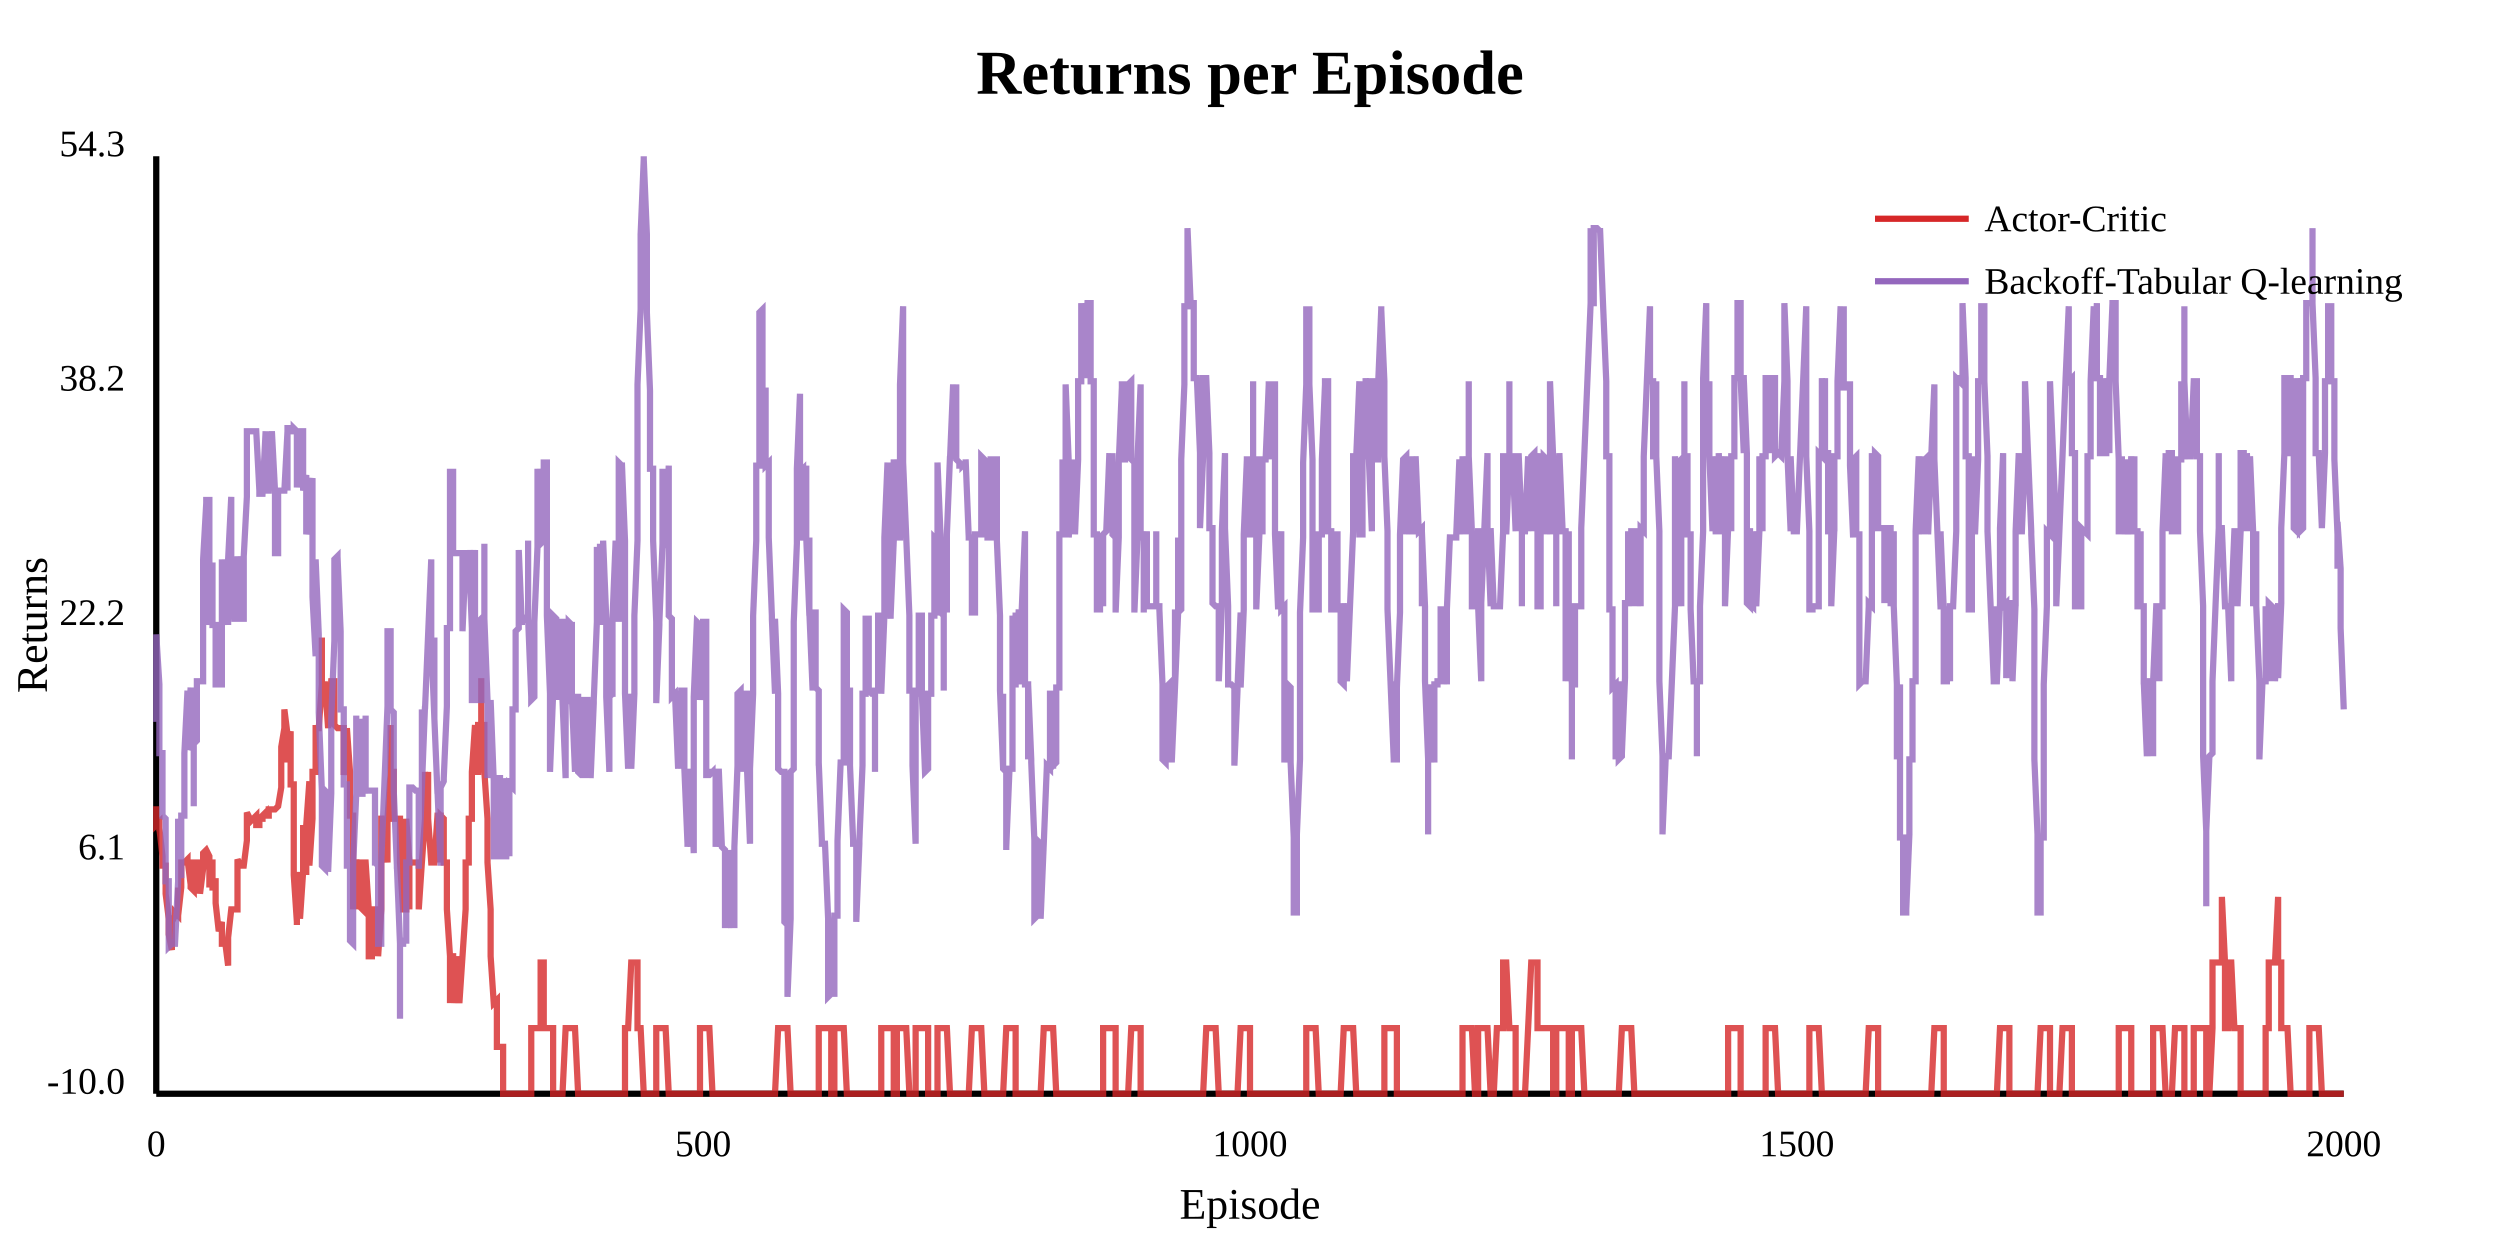
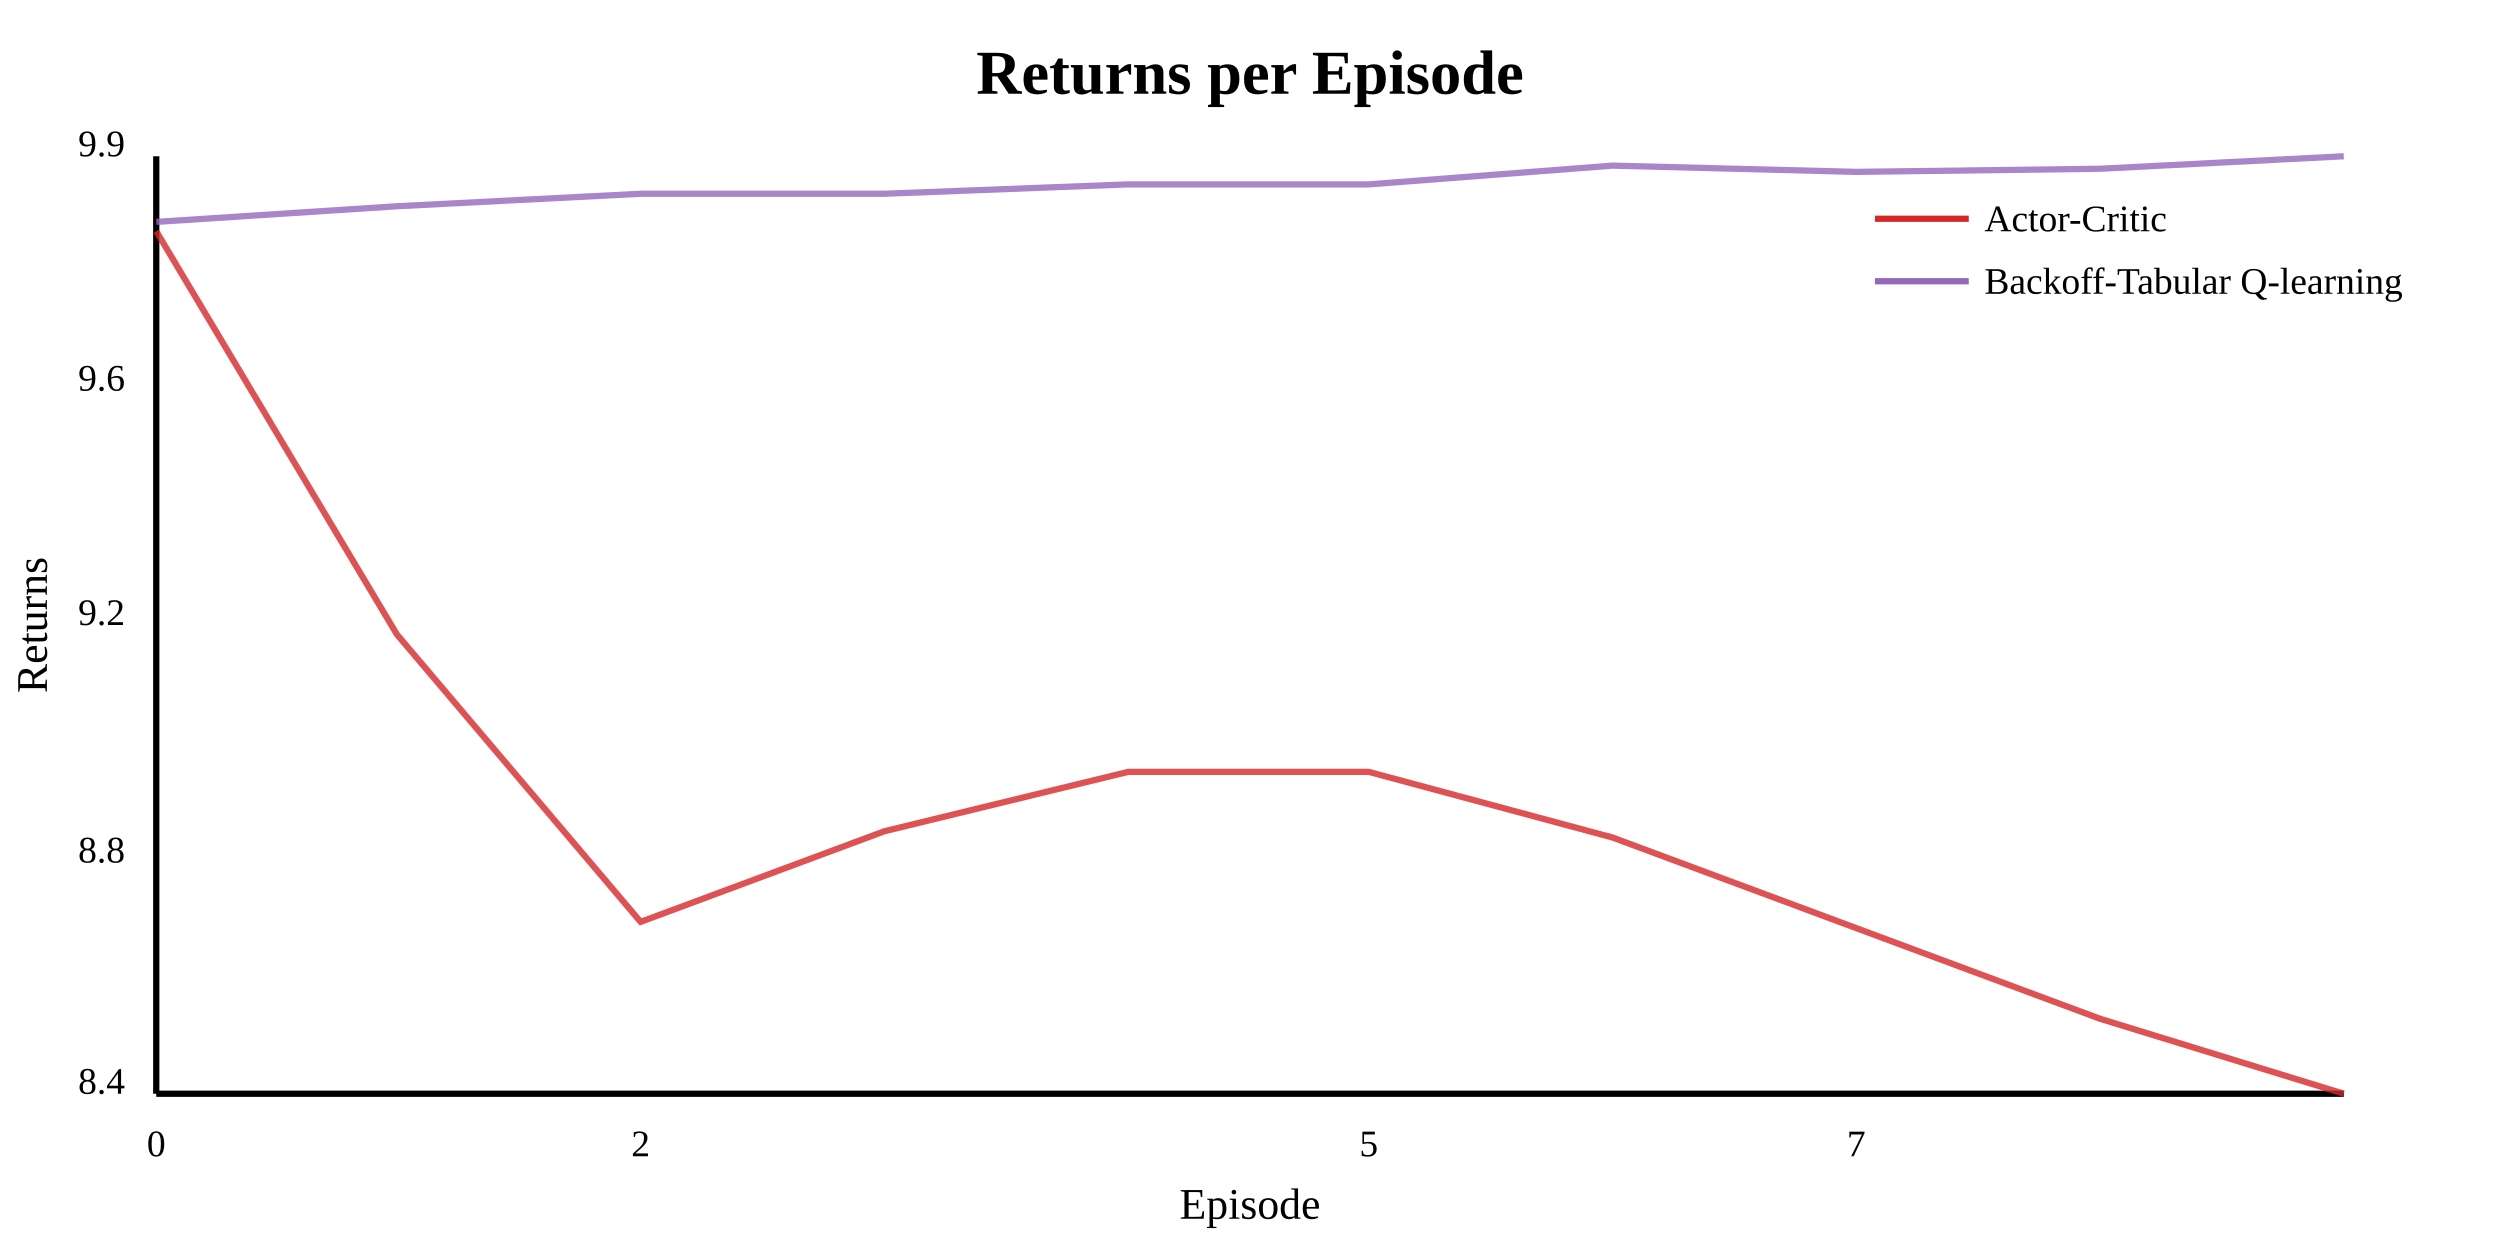
<svg xmlns="http://www.w3.org/2000/svg" width="800" height="400">
  <rect width="800" height="400" fill="white" />
  <line x1="50" y1="350" x2="750" y2="350" stroke="black" stroke-width="2" />
  <line x1="50" y1="50" x2="50" y2="350" stroke="black" stroke-width="2" />
  <text x="400" y="30" text-anchor="middle" font-size="20" font-weight="bold">Returns per Episode</text>
  <text x="400" y="390" text-anchor="middle" font-size="14">Episode</text>
  <text x="15" y="200" text-anchor="middle" font-size="14" transform="rotate(-90 15 200)">Returns</text>
  <text x="50" y="370" text-anchor="middle" font-size="12">0</text>
-   <text x="40" y="350" text-anchor="end" font-size="12">-10.0</text>
-   <text x="225" y="370" text-anchor="middle" font-size="12">500</text>
-   <text x="40" y="275" text-anchor="end" font-size="12">6.1</text>
-   <text x="400" y="370" text-anchor="middle" font-size="12">1000</text>
-   <text x="40" y="200" text-anchor="end" font-size="12">22.2</text>
-   <text x="575" y="370" text-anchor="middle" font-size="12">1500</text>
-   <text x="40" y="125" text-anchor="end" font-size="12">38.2</text>
-   <text x="750" y="370" text-anchor="middle" font-size="12">2000</text>
-   <text x="40" y="50" text-anchor="end" font-size="12">54.3</text>
-   <polyline points="50,259 50,258 50,264 51,263 51,266 51,265 52,274 52,277 52,277 53,277 53,286 53,286 54,294 54,299 54,299 55,304 55,304 55,295 56,293 56,292 57,293 57,284 57,293 58,284 58,276 58,276 59,276 59,276 59,276 60,275 60,276 60,275 61,283 61,275 61,284 62,285 62,285 62,276 63,276 63,277 64,278 64,278 64,286 65,278 65,278 65,273 66,272 66,272 66,272 67,274 67,276 67,283 68,283 68,275 68,284 69,284 69,281 69,289 70,298 70,298 71,295 71,302 71,302 72,302 72,301 72,301 73,309 73,308 73,300 74,291 74,291 74,291 75,291 75,291 75,291 76,291 76,284 76,275 77,277 77,277 78,277 78,277 78,277 79,269 79,260 79,260 80,262 80,261 80,262 81,262 81,261 81,262 82,261 82,261 82,264 83,264 83,263 83,262 84,262 84,261 85,260 85,261 85,261 86,261 86,261 86,259 87,259 87,259 87,259 88,259 88,259 88,259 89,258 89,258 89,258 90,252 90,246 90,239 91,233 91,227 92,235 92,244 92,241 93,234 93,243 93,251 94,251 94,265 94,280 95,295 95,296 95,282 96,282 96,279 96,294 97,279 97,264 97,279 98,279 98,264 99,250 99,263 99,277 100,262 100,262 100,247 101,247 101,247 101,233 102,233 102,233 102,233 103,219 103,204 103,219 104,219 104,219 104,219 105,233 105,233 106,218 106,218 106,218 107,218 107,232 107,232 108,233 108,233 108,233 109,233 109,233 109,233 110,233 110,234 110,248 111,234 111,234 111,233 112,247 112,261 113,261 113,275 113,290 114,290 114,290 114,275 115,290 115,275 115,290 116,291 116,276 116,276 117,276 117,276 117,276 118,291 118,306 118,306 119,306 119,291 120,291 120,291 120,291 121,291 121,291 121,306 122,291 122,276 122,261 123,276 123,276 123,262 124,276 124,276 124,262 125,247 125,232 125,247 126,247 126,262 127,262 127,262 127,262 128,262 128,262 128,276 129,291 129,291 129,291 130,291 130,276 130,262 131,276 131,291 131,276 132,276 132,276 132,276 133,276 133,276 134,276 134,276 134,291 135,276 135,276 135,276 136,262 136,262 136,247 137,262 137,247 137,262 138,276 138,276 138,276 139,276 139,276 139,276 140,261 140,261 141,261 141,276 141,261 142,262 142,262 142,276 143,276 143,276 143,291 144,306 144,321 144,306 145,306 145,321 145,321 146,306 146,306 146,306 147,321 147,321 148,306 148,306 148,306 149,291 149,276 149,276 150,276 150,276 150,262 151,262 151,247 151,247 152,232 152,247 152,247 153,247 153,232 154,232 154,217 154,232 155,232 155,247 155,247 156,262 156,262 156,276 157,291 157,291 157,306 158,321 158,321 158,321 159,320 159,335 159,335 160,335 160,335 161,335 161,350 161,350 162,350 162,350 162,350 163,350 163,350 163,350 164,350 164,350 164,350 165,350 165,350 165,350 166,350 166,350 166,350 167,350 167,350 168,350 168,350 168,350 169,350 169,350 169,350 170,350 170,350 170,329 171,329 171,329 171,329 172,329 172,329 172,329 173,329 173,329 173,308 174,308 174,329 175,329 175,329 175,329 176,329 176,329 176,329 177,329 177,329 177,350 178,350 178,350 178,350 179,350 179,350 179,350 180,350 180,350 180,350 181,329 181,329 182,329 182,329 182,329 183,329 183,329 183,329 184,329 184,329 184,329 185,350 185,350 185,350 186,350 186,350 186,350 187,350 187,350 187,350 188,350 188,350 189,350 189,350 189,350 190,350 190,350 190,350 191,350 191,350 191,350 192,350 192,350 192,350 193,350 193,350 193,350 194,350 194,350 194,350 195,350 195,350 196,350 196,350 196,350 197,350 197,350 197,350 198,350 198,350 198,350 199,350 199,350 199,350 200,350 200,350 200,329 201,329 201,329 201,329 202,308 202,308 203,308 203,308 203,308 204,308 204,308 204,329 205,329 205,329 205,329 206,350 206,350 206,350 207,350 207,350 207,350 208,350 208,350 208,350 209,350 209,350 210,350 210,329 210,329 211,329 211,329 211,329 212,329 212,329 212,329 213,329 213,329 213,329 214,350 214,350 214,350 215,350 215,350 215,350 216,350 216,350 217,350 217,350 217,350 218,350 218,350 218,350 219,350 219,350 219,350 220,350 220,350 220,350 221,350 221,350 221,350 222,350 222,350 222,350 223,350 223,350 224,350 224,329 224,329 225,329 225,329 225,329 226,329 226,329 226,329 227,329 227,329 227,329 228,350 228,350 228,350 229,350 229,350 229,350 230,350 230,350 231,350 231,350 231,350 232,350 232,350 232,350 233,350 233,350 233,350 234,350 234,350 234,350 235,350 235,350 235,350 236,350 236,350 236,350 237,350 237,350 238,350 238,350 238,350 239,350 239,350 239,350 240,350 240,350 240,350 241,350 241,350 241,350 242,350 242,350 242,350 243,350 243,350 243,350 244,350 244,350 245,350 245,350 245,350 246,350 246,350 246,350 247,350 247,350 247,350 248,350 248,350 248,350 249,329 249,329 249,329 250,329 250,329 251,329 251,329 251,329 252,329 252,329 252,329 253,350 253,350 253,350 254,350 254,350 254,350 255,350 255,350 255,350 256,350 256,350 256,350 257,350 257,350 258,350 258,350 258,350 259,350 259,350 259,350 260,350 260,350 260,350 261,350 261,350 261,350 262,350 262,329 262,329 263,329 263,329 263,329 264,329 264,329 265,329 265,329 265,329 266,329 266,350 266,350 267,350 267,329 267,329 268,329 268,329 268,329 269,329 269,329 269,329 270,329 270,329 270,329 271,350 271,350 272,350 272,350 272,350 273,350 273,350 273,350 274,350 274,350 274,350 275,350 275,350 275,350 276,350 276,350 276,350 277,350 277,350 277,350 278,350 278,350 279,350 279,350 279,350 280,350 280,350 280,350 281,350 281,350 281,350 282,350 282,350 282,329 283,329 283,329 283,329 284,329 284,329 284,329 285,329 285,329 286,329 286,329 286,350 287,350 287,329 287,329 288,329 288,329 288,329 289,329 289,329 289,329 290,329 290,329 290,329 291,350 291,350 291,350 292,350 292,350 293,350 293,350 293,329 294,329 294,329 294,329 295,329 295,329 295,329 296,329 296,329 296,329 297,329 297,350 297,350 298,350 298,350 298,350 299,350 299,350 300,350 300,329 300,329 301,329 301,329 301,329 302,329 302,329 302,329 303,329 303,329 303,329 304,350 304,350 304,350 305,350 305,350 305,350 306,350 306,350 307,350 307,350 307,350 308,350 308,350 308,350 309,350 309,350 309,350 310,350 310,350 310,350 311,329 311,329 311,329 312,329 312,329 312,329 313,329 313,329 314,329 314,329 314,329 315,350 315,350 315,350 316,350 316,350 316,350 317,350 317,350 317,350 318,350 318,350 318,350 319,350 319,350 319,350 320,350 320,350 321,350 321,350 321,350 322,329 322,329 322,329 323,329 323,329 323,329 324,329 324,329 324,329 325,329 325,329 325,350 326,350 326,350 326,350 327,350 327,350 328,350 328,350 328,350 329,350 329,350 329,350 330,350 330,350 330,350 331,350 331,350 331,350 332,350 332,350 332,350 333,350 333,350 333,350 334,329 334,329 335,329 335,329 335,329 336,329 336,329 336,329 337,329 337,329 337,329 338,350 338,350 338,350 339,350 339,350 339,350 340,350 340,350 340,350 341,350 341,350 342,350 342,350 342,350 343,350 343,350 343,350 344,350 344,350 344,350 345,350 345,350 345,350 346,350 346,350 346,350 347,350 347,350 347,350 348,350 348,350 349,350 349,350 349,350 350,350 350,350 350,350 351,350 351,350 351,350 352,350 352,350 352,350 353,350 353,350 353,329 354,329 354,329 355,329 355,329 355,329 356,329 356,329 356,329 357,329 357,329 357,350 358,350 358,350 358,350 359,350 359,350 359,350 360,350 360,350 360,350 361,350 361,350 362,329 362,329 362,329 363,329 363,329 363,329 364,329 364,329 364,329 365,329 365,329 365,350 366,350 366,350 366,350 367,350 367,350 367,350 368,350 368,350 369,350 369,350 369,350 370,350 370,350 370,350 371,350 371,350 371,350 372,350 372,350 372,350 373,350 373,350 373,350 374,350 374,350 374,350 375,350 375,350 376,350 376,350 376,350 377,350 377,350 377,350 378,350 378,350 378,350 379,350 379,350 379,350 380,350 380,350 380,350 381,350 381,350 381,350 382,350 382,350 383,350 383,350 383,350 384,350 384,350 384,350 385,350 385,350 385,350 386,329 386,329 386,329 387,329 387,329 387,329 388,329 388,329 388,329 389,329 389,329 390,350 390,350 390,350 391,350 391,350 391,350 392,350 392,350 392,350 393,350 393,350 393,350 394,350 394,350 394,350 395,350 395,350 395,350 396,350 396,350 397,329 397,329 397,329 398,329 398,329 398,329 399,329 399,329 399,329 400,329 400,329 400,350 401,350 401,350 401,350 402,350 402,350 402,350 403,350 403,350 404,350 404,350 404,350 405,350 405,350 405,350 406,350 406,350 406,350 407,350 407,350 407,350 408,350 408,350 408,350 409,350 409,350 409,350 410,350 410,350 411,350 411,350 411,350 412,350 412,350 412,350 413,350 413,350 413,350 414,350 414,350 414,350 415,350 415,350 415,350 416,350 416,350 416,350 417,350 417,350 418,350 418,329 418,329 419,329 419,329 419,329 420,329 420,329 420,329 421,329 421,329 421,329 422,350 422,350 422,350 423,350 423,350 423,350 424,350 424,350 425,350 425,350 425,350 426,350 426,350 426,350 427,350 427,350 427,350 428,350 428,350 428,350 429,350 429,350 429,350 430,329 430,329 430,329 431,329 431,329 432,329 432,329 432,329 433,329 433,329 433,329 434,350 434,350 434,350 435,350 435,350 435,350 436,350 436,350 436,350 437,350 437,350 437,350 438,350 438,350 439,350 439,350 439,350 440,350 440,350 440,350 441,350 441,350 441,350 442,350 442,350 442,350 443,350 443,329 443,329 444,329 444,329 444,329 445,329 445,329 446,329 446,329 446,329 447,329 447,350 447,350 448,350 448,350 448,350 449,350 449,350 449,350 450,350 450,350 450,350 451,350 451,350 452,350 452,350 452,350 453,350 453,350 453,350 454,350 454,350 454,350 455,350 455,350 455,350 456,350 456,350 456,350 457,350 457,350 457,350 458,350 458,350 459,350 459,350 459,350 460,350 460,350 460,350 461,350 461,350 461,350 462,350 462,350 462,350 463,350 463,350 463,350 464,350 464,350 464,350 465,350 465,350 466,350 466,350 466,350 467,350 467,350 467,350 468,350 468,329 468,329 469,329 469,329 469,329 470,329 470,329 470,329 471,329 471,329 471,329 472,350 472,350 473,350 473,329 473,329 474,329 474,329 474,329 475,329 475,329 475,329 476,329 476,329 476,329 477,350 477,350 477,350 478,350 478,350 478,350 479,329 479,329 480,329 480,329 480,329 481,329 481,329 481,308 482,308 482,308 482,308 483,329 483,329 483,329 484,329 484,329 484,329 485,329 485,350 485,350 486,350 486,350 487,350 487,350 487,350 488,350 488,350 488,350 489,329 489,329 489,329 490,308 490,308 490,308 491,308 491,308 491,308 492,308 492,308 492,329 493,329 493,329 494,329 494,329 494,329 495,329 495,329 495,329 496,329 496,329 496,329 497,329 497,329 497,350 498,350 498,329 498,329 499,329 499,329 499,329 500,329 500,329 501,329 501,329 501,329 502,329 502,350 502,350 503,350 503,329 503,329 504,329 504,329 504,329 505,329 505,329 505,329 506,329 506,329 506,329 507,350 507,350 508,350 508,350 508,350 509,350 509,350 509,350 510,350 510,350 510,350 511,350 511,350 511,350 512,350 512,350 512,350 513,350 513,350 513,350 514,350 514,350 515,350 515,350 515,350 516,350 516,350 516,350 517,350 517,350 517,350 518,350 518,350 518,350 519,329 519,329 519,329 520,329 520,329 520,329 521,329 521,329 522,329 522,329 522,329 523,350 523,350 523,350 524,350 524,350 524,350 525,350 525,350 525,350 526,350 526,350 526,350 527,350 527,350 527,350 528,350 528,350 529,350 529,350 529,350 530,350 530,350 530,350 531,350 531,350 531,350 532,350 532,350 532,350 533,350 533,350 533,350 534,350 534,350 534,350 535,350 535,350 536,350 536,350 536,350 537,350 537,350 537,350 538,350 538,350 538,350 539,350 539,350 539,350 540,350 540,350 540,350 541,350 541,350 541,350 542,350 542,350 543,350 543,350 543,350 544,350 544,350 544,350 545,350 545,350 545,350 546,350 546,350 546,350 547,350 547,350 547,350 548,350 548,350 548,350 549,350 549,350 550,350 550,350 550,350 551,350 551,350 551,350 552,350 552,350 552,350 553,350 553,329 553,329 554,329 554,329 554,329 555,329 555,329 556,329 556,329 556,329 557,329 557,350 557,350 558,350 558,350 558,350 559,350 559,350 559,350 560,350 560,350 560,350 561,350 561,350 561,350 562,350 562,350 563,350 563,350 563,350 564,350 564,350 564,350 565,350 565,329 565,329 566,329 566,329 566,329 567,329 567,329 567,329 568,329 568,329 568,329 569,350 569,350 570,350 570,350 570,350 571,350 571,350 571,350 572,350 572,350 572,350 573,350 573,350 573,350 574,350 574,350 574,350 575,350 575,350 575,350 576,350 576,350 577,350 577,350 577,350 578,350 578,350 578,350 579,350 579,329 579,329 580,329 580,329 580,329 581,329 581,329 581,329 582,329 582,329 582,329 583,350 583,350 584,350 584,350 584,350 585,350 585,350 585,350 586,350 586,350 586,350 587,350 587,350 587,350 588,350 588,350 588,350 589,350 589,350 589,350 590,350 590,350 591,350 591,350 591,350 592,350 592,350 592,350 593,350 593,350 593,350 594,350 594,350 594,350 595,350 595,350 595,350 596,350 596,350 596,350 597,350 597,350 598,329 598,329 598,329 599,329 599,329 599,329 600,329 600,329 600,329 601,329 601,329 601,350 602,350 602,350 602,350 603,350 603,350 603,350 604,350 604,350 605,350 605,350 605,350 606,350 606,350 606,350 607,350 607,350 607,350 608,350 608,350 608,350 609,350 609,350 609,350 610,350 610,350 610,350 611,350 611,350 612,350 612,350 612,350 613,350 613,350 613,350 614,350 614,350 614,350 615,350 615,350 615,350 616,350 616,350 616,350 617,350 617,350 617,350 618,350 618,350 619,329 619,329 619,329 620,329 620,329 620,329 621,329 621,329 621,329 622,329 622,329 622,350 623,350 623,350 623,350 624,350 624,350 624,350 625,350 625,350 626,350 626,350 626,350 627,350 627,350 627,350 628,350 628,350 628,350 629,350 629,350 629,350 630,350 630,350 630,350 631,350 631,350 631,350 632,350 632,350 633,350 633,350 633,350 634,350 634,350 634,350 635,350 635,350 635,350 636,350 636,350 636,350 637,350 637,350 637,350 638,350 638,350 638,350 639,350 639,350 640,329 640,329 640,329 641,329 641,329 641,329 642,329 642,329 642,329 643,329 643,329 643,350 644,350 644,350 644,350 645,350 645,350 645,350 646,350 646,350 647,350 647,350 647,350 648,350 648,350 648,350 649,350 649,350 649,350 650,350 650,350 650,350 651,350 651,350 651,350 652,350 652,350 653,329 653,329 653,329 654,329 654,329 654,329 655,329 655,329 655,329 656,329 656,329 656,350 657,350 657,350 657,350 658,350 658,350 658,350 659,350 659,350 660,329 660,329 660,329 661,329 661,329 661,329 662,329 662,329 662,329 663,329 663,329 663,350 664,350 664,350 664,350 665,350 665,350 665,350 666,350 666,350 667,350 667,350 667,350 668,350 668,350 668,350 669,350 669,350 669,350 670,350 670,350 670,350 671,350 671,350 671,350 672,350 672,350 672,350 673,350 673,350 674,350 674,350 674,350 675,350 675,350 675,350 676,350 676,350 676,350 677,350 677,350 677,350 678,350 678,350 678,329 679,329 679,329 679,329 680,329 680,329 681,329 681,329 681,329 682,329 682,329 682,350 683,350 683,350 683,350 684,350 684,350 684,350 685,350 685,350 685,350 686,350 686,350 686,350 687,350 687,350 688,350 688,350 688,350 689,350 689,329 689,329 690,329 690,329 690,329 691,329 691,329 691,329 692,329 692,329 692,329 693,350 693,350 693,350 694,350 694,350 695,350 695,350 695,350 696,329 696,329 696,329 697,329 697,329 697,329 698,329 698,329 698,329 699,329 699,329 699,350 700,350 700,350 700,350 701,350 701,350 702,350 702,350 702,329 703,329 703,329 703,329 704,329 704,329 704,329 705,329 705,329 705,329 706,329 706,350 706,350 707,350 707,350 707,350 708,329 708,308 709,308 709,308 709,308 710,308 710,308 710,308 711,308 711,287 711,287 712,308 712,329 712,329 713,329 713,308 713,308 714,308 714,308 714,308 715,329 715,329 716,329 716,329 716,329 717,329 717,350 717,350 718,350 718,350 718,350 719,350 719,350 719,350 720,350 720,350 720,350 721,350 721,350 721,350 722,350 722,350 723,350 723,350 723,350 724,350 724,350 724,350 725,350 725,350 725,329 726,329 726,329 726,308 727,308 727,308 727,308 728,308 728,308 728,308 729,287 729,308 730,308 730,308 730,329 731,329 731,329 731,329 732,329 732,329 732,329 733,350 733,350 733,350 734,350 734,350 734,350 735,350 735,350 735,350 736,350 736,350 737,350 737,350 737,350 738,350 738,350 738,350 739,350 739,329 739,329 740,329 740,329 740,329 741,329 741,329 741,329 742,329 742,329 742,329 743,350 743,350 744,350 744,350 744,350 745,350 745,350 745,350 746,350 746,350 746,350 747,350 747,350 747,350 748,350 748,350 748,350 749,350 749,350 750,350" fill="none" stroke="#d62728" stroke-width="2" opacity="0.8" />
-   <polyline points="50,231 50,214 50,203 51,219 51,231 51,241 52,241 52,262 52,261 53,262 53,283 53,282 54,282 54,303 54,303 55,302 55,303 55,302 56,302 56,302 57,282 57,281 57,262 58,281 58,281 58,261 59,261 59,241 59,241 60,221 60,240 60,240 61,220 61,239 61,240 62,238 62,258 62,238 63,237 63,218 64,218 64,218 64,218 65,218 65,199 65,179 66,161 66,161 66,160 67,160 67,180 67,200 68,180 68,180 68,200 69,200 69,219 69,219 70,219 70,219 71,219 71,199 71,179 72,200 72,199 72,199 73,199 73,179 73,179 74,159 74,159 74,178 75,198 75,198 75,198 76,198 76,178 76,178 77,198 77,198 78,198 78,198 78,178 79,159 79,158 79,138 80,138 80,138 80,138 81,138 81,138 81,138 82,138 82,138 82,138 83,157 83,158 83,158 84,158 84,158 85,138 85,138 85,157 86,157 86,157 86,157 87,138 87,138 87,138 88,157 88,158 88,177 89,177 89,157 89,157 90,157 90,157 90,157 91,157 91,157 92,138 92,157 92,137 93,137 93,138 93,138 94,138 94,138 94,137 95,138 95,137 95,156 96,138 96,138 96,138 97,138 97,138 97,157 98,152 98,171 99,164 99,159 99,159 100,153 100,172 100,191 101,210 101,204 101,179 102,203 102,203 102,228 103,253 103,253 103,277 104,278 104,253 104,253 105,254 105,279 106,254 106,254 106,230 107,205 107,205 107,179 108,178 108,203 108,178 109,202 109,202 109,227 110,227 110,251 110,251 111,251 111,277 111,277 112,277 112,301 113,302 113,277 113,277 114,254 114,229 114,254 115,254 115,254 115,254 116,254 116,230 116,230 117,254 117,229 117,253 118,253 118,253 118,253 119,253 119,253 120,253 120,277 120,276 121,277 121,302 121,302 122,302 122,301 122,276 123,251 123,251 123,251 124,226 124,203 124,202 125,202 125,202 125,227 126,228 126,253 127,277 127,278 127,277 128,302 128,326 128,302 129,302 129,301 129,301 130,301 130,276 130,276 131,276 131,277 131,252 132,252 132,252 132,252 133,253 133,253 134,253 134,278 134,278 135,252 135,227 135,252 136,226 136,227 136,227 137,203 137,203 137,203 138,179 138,180 138,205 139,230 139,204 139,230 140,254 140,253 141,277 141,276 141,252 142,250 142,250 142,249 143,226 143,226 143,201 144,201 144,176 144,151 145,151 145,175 145,177 146,177 146,177 146,177 147,177 147,177 148,177 148,202 148,202 149,179 149,179 149,177 150,177 150,177 150,176 151,201 151,225 151,201 152,176 152,201 152,200 153,199 153,224 154,224 154,199 154,224 155,199 155,174 155,198 156,224 156,224 156,248 157,248 157,249 157,224 158,250 158,249 158,274 159,274 159,274 159,249 160,249 160,250 161,250 161,250 161,274 162,274 162,250 162,249 163,274 163,251 163,251 164,252 164,251 164,227 165,227 165,227 165,202 166,201 166,176 166,176 167,200 167,199 168,198 168,199 168,198 169,198 169,173 169,198 170,223 170,224 170,224 171,223 171,223 171,199 172,175 172,174 172,150 173,174 173,174 173,174 174,173 174,148 175,148 175,173 175,197 176,222 176,222 176,247 177,222 177,197 177,197 178,198 178,223 178,223 179,223 179,223 179,199 180,199 180,200 180,224 181,249 181,225 182,224 182,224 182,199 183,200 183,199 183,223 184,247 184,247 184,223 185,223 185,247 185,247 186,248 186,248 186,248 187,248 187,249 187,224 188,224 188,248 189,225 189,225 189,249 190,225 190,225 190,224 191,199 191,175 191,199 192,199 192,174 192,198 193,198 193,173 193,173 194,198 194,198 194,223 195,247 195,223 196,222 196,223 196,198 197,173 197,174 197,198 198,198 198,173 198,148 199,149 199,148 199,148 200,173 200,197 200,222 201,246 201,222 201,222 202,246 202,246 203,222 203,222 203,197 204,173 204,148 204,123 205,99 205,99 205,75 206,51 206,50 206,51 207,75 207,100 207,100 208,125 208,150 208,150 209,150 209,173 210,199 210,224 210,225 211,200 211,200 211,199 212,174 212,150 212,175 213,174 213,175 213,174 214,149 214,172 214,197 215,198 215,223 215,223 216,222 216,222 217,246 217,221 217,221 218,246 218,221 218,221 219,221 219,221 219,246 220,270 220,271 220,246 221,271 221,271 221,248 222,273 222,248 222,223 223,199 223,199 224,200 224,199 224,224 225,200 225,200 225,199 226,199 226,224 226,248 227,248 227,248 227,248 228,247 228,248 228,247 229,247 229,271 229,271 230,246 230,246 231,271 231,271 231,271 232,272 232,272 232,296 233,296 233,296 233,272 234,297 234,296 234,296 235,296 235,296 235,271 236,245 236,246 236,222 237,221 237,246 238,246 238,246 238,246 239,245 239,221 239,245 240,270 240,246 240,246 241,222 241,221 241,197 242,173 242,173 242,149 243,149 243,125 243,100 244,99 244,124 245,148 245,124 245,149 246,148 246,148 246,172 247,197 247,198 247,198 248,222 248,222 248,198 249,222 249,222 249,246 250,247 250,247 251,247 251,270 251,295 252,296 252,295 252,319 253,294 253,270 253,247 254,246 254,223 254,199 255,174 255,174 255,150 256,126 256,126 256,151 257,150 257,173 258,149 258,172 258,172 259,197 259,172 259,196 260,220 260,220 260,220 261,220 261,195 261,220 262,221 262,245 262,244 263,269 263,269 263,270 264,270 264,270 265,294 265,319 265,319 266,318 266,317 266,318 267,318 267,318 267,293 268,293 268,294 268,269 269,244 269,244 269,244 270,244 270,220 270,195 271,196 271,221 272,221 272,220 272,245 273,269 273,270 273,270 274,270 274,294 274,295 275,270 275,269 275,269 276,245 276,221 276,222 277,222 277,222 277,198 278,198 278,221 279,222 279,222 279,222 280,222 280,247 280,221 281,221 281,196 281,197 282,197 282,197 282,222 283,197 283,172 283,172 284,148 284,173 284,173 285,198 285,197 286,173 286,148 286,147 287,172 287,172 287,172 288,172 288,148 288,123 289,98 289,123 289,148 290,172 290,172 290,172 291,197 291,197 291,221 292,221 292,245 293,270 293,247 293,222 294,222 294,197 294,197 295,197 295,221 295,222 296,247 296,247 296,247 297,246 297,246 297,222 298,222 298,198 298,197 299,197 299,172 300,173 300,172 300,148 301,172 301,197 301,196 302,197 302,221 302,196 303,172 303,196 303,171 304,146 304,147 304,147 305,123 305,123 305,147 306,123 306,147 307,148 307,148 307,149 308,149 308,148 308,149 309,148 309,147 309,147 310,172 310,173 310,172 311,172 311,172 311,196 312,196 312,171 312,171 313,171 313,171 314,171 314,146 314,146 315,147 315,171 315,147 316,171 316,172 316,172 317,172 317,172 317,147 318,147 318,147 318,147 319,147 319,171 319,173 320,197 320,221 321,246 321,222 321,246 322,247 322,272 322,271 323,247 323,247 323,246 324,246 324,221 324,197 325,220 325,196 325,219 326,195 326,195 326,219 327,194 327,194 328,170 328,194 328,219 329,219 329,243 329,219 330,243 330,244 330,244 331,269 331,269 331,294 332,293 332,293 332,269 333,270 333,294 333,294 334,270 334,270 335,245 335,246 335,245 336,246 336,221 336,245 337,245 337,244 337,245 338,244 338,220 338,220 339,220 339,196 339,171 340,171 340,172 340,148 341,148 341,123 342,148 342,148 342,172 343,148 343,148 343,148 344,148 344,147 344,171 345,147 345,146 345,122 346,122 346,98 346,97 347,121 347,121 347,121 348,97 348,97 349,97 349,98 349,122 350,122 350,146 350,171 351,171 351,171 351,195 352,195 352,171 352,171 353,194 353,171 353,171 354,170 354,170 355,145 355,170 355,146 356,146 356,171 356,171 357,172 357,171 357,196 358,172 358,148 358,148 359,124 359,123 359,123 360,123 360,148 360,123 361,147 361,123 362,122 362,147 362,147 363,148 363,172 363,196 364,172 364,147 364,147 365,123 365,148 365,172 366,172 366,196 366,195 367,170 367,170 367,194 368,194 368,194 369,194 369,193 369,194 370,194 370,170 370,194 371,194 371,195 371,195 372,219 372,243 372,243 373,244 373,244 373,220 374,219 374,219 374,243 375,243 375,243 376,220 376,195 376,220 377,196 377,172 377,196 378,195 378,171 378,147 379,123 379,98 379,98 380,98 380,74 380,73 381,97 381,97 381,97 382,97 382,121 383,121 383,121 383,121 384,145 384,169 384,169 385,146 385,121 385,121 386,121 386,121 386,121 387,145 387,169 387,169 388,169 388,169 388,193 389,194 389,194 390,194 390,194 390,218 391,194 391,194 391,170 392,145 392,170 392,169 393,194 393,195 393,219 394,219 394,219 394,219 395,220 395,245 395,245 396,221 396,220 397,196 397,220 397,220 398,195 398,171 398,171 399,147 399,146 399,171 400,171 400,146 400,171 401,147 401,122 401,147 402,171 402,171 402,195 403,171 403,147 404,147 404,171 404,147 405,147 405,147 405,147 406,123 406,147 406,123 407,123 407,123 407,123 408,123 408,146 408,171 409,195 409,170 409,194 410,170 410,195 411,194 411,219 411,244 412,220 412,220 412,219 413,220 413,244 413,244 414,268 414,268 414,292 415,292 415,267 415,267 416,243 416,219 416,196 417,172 417,148 418,123 418,99 418,99 419,99 419,99 419,123 420,147 420,171 420,195 421,195 421,195 421,195 422,195 422,171 422,171 423,171 423,147 423,147 424,123 424,122 425,122 425,146 425,170 426,170 426,194 426,195 427,195 427,195 427,171 428,194 428,170 428,194 429,194 429,194 429,218 430,219 430,194 430,193 431,218 431,218 432,194 432,194 432,194 433,170 433,146 433,146 434,146 434,146 434,146 435,122 435,146 435,171 436,171 436,146 436,146 437,146 437,121 437,121 438,145 438,146 439,170 439,146 439,122 440,122 440,122 440,147 441,147 441,147 441,123 442,99 442,98 442,99 443,122 443,122 443,146 444,170 444,170 444,195 445,219 445,219 446,243 446,244 446,219 447,219 447,244 447,220 448,196 448,171 448,171 449,147 449,147 449,147 450,146 450,171 450,171 451,147 451,147 452,171 452,171 452,146 453,171 453,171 453,146 454,170 454,170 454,170 455,169 455,194 455,170 456,194 456,218 456,218 457,243 457,267 457,243 458,219 458,219 459,244 459,219 459,219 460,219 460,218 460,218 461,218 461,194 461,195 462,195 462,195 462,195 463,219 463,219 463,195 464,171 464,172 464,172 465,172 465,172 466,172 466,171 466,171 467,147 467,147 467,147 468,171 468,171 468,146 469,170 469,171 469,170 470,146 470,122 470,146 471,170 471,194 471,194 472,194 472,194 473,170 473,169 473,194 474,218 474,218 474,193 475,169 475,169 475,169 476,145 476,145 476,169 477,194 477,194 477,169 478,194 478,194 478,194 479,194 479,194 480,194 480,194 480,194 481,170 481,146 481,146 482,146 482,170 482,171 483,146 483,122 483,146 484,147 484,147 484,146 485,170 485,170 485,146 486,146 486,146 487,170 487,194 487,170 488,170 488,170 488,170 489,146 489,146 489,170 490,146 490,146 490,146 491,145 491,145 491,170 492,145 492,170 492,194 493,194 493,170 494,170 494,170 494,146 495,147 495,147 495,146 496,171 496,146 496,122 497,146 497,146 497,146 498,170 498,194 498,170 499,170 499,145 499,145 500,169 500,170 501,170 501,194 501,218 502,194 502,170 502,194 503,219 503,243 503,219 504,219 504,219 504,194 505,194 505,194 505,194 506,194 506,170 506,169 507,145 507,145 508,121 508,121 508,121 509,97 509,73 509,97 510,97 510,97 510,73 511,73 511,73 511,73 512,74 512,73 512,73 513,98 513,98 513,98 514,122 514,146 515,146 515,171 515,195 516,195 516,220 516,220 517,219 517,219 517,243 518,219 518,218 518,243 519,242 519,242 519,241 520,217 520,217 520,193 521,193 521,170 522,194 522,170 522,170 523,170 523,170 523,170 524,170 524,194 524,194 525,170 525,194 525,169 526,170 526,170 526,146 527,122 527,122 527,122 528,98 528,122 529,122 529,122 529,146 530,146 530,122 530,146 531,170 531,195 531,218 532,242 532,243 532,267 533,243 533,242 533,242 534,242 534,242 534,242 535,218 535,218 536,194 536,170 536,146 537,170 537,170 537,170 538,194 538,170 538,147 539,146 539,122 539,146 540,146 540,171 540,171 541,171 541,195 541,195 542,219 542,218 543,218 543,242 543,218 544,218 544,194 544,194 545,170 545,145 545,121 546,97 546,121 546,146 547,122 547,122 547,146 548,170 548,146 548,146 549,170 549,170 550,170 550,170 550,145 551,170 551,169 551,169 552,146 552,170 552,194 553,169 553,170 553,170 554,146 554,170 554,146 555,146 555,121 556,121 556,97 556,97 557,97 557,96 557,121 558,145 558,120 558,121 559,145 559,169 559,193 560,194 560,169 560,193 561,194 561,194 561,170 562,194 562,194 563,170 563,146 563,146 564,170 564,170 564,146 565,146 565,122 565,121 566,121 566,122 566,121 567,145 567,145 567,121 568,121 568,121 568,146 569,145 569,145 570,146 570,146 570,146 571,122 571,98 571,97 572,122 572,146 572,146 573,170 573,170 573,146 574,170 574,170 574,170 575,170 575,170 575,170 576,146 576,146 577,122 577,122 577,122 578,98 578,122 578,146 579,170 579,194 579,195 580,195 580,194 580,194 581,194 581,194 581,194 582,194 582,170 582,145 583,146 583,121 584,145 584,121 584,145 585,145 585,169 585,170 586,170 586,194 586,194 587,169 587,170 587,146 588,146 588,122 588,122 589,98 589,98 589,99 590,99 590,124 591,124 591,123 591,123 592,123 592,124 592,149 593,172 593,171 593,147 594,146 594,146 594,171 595,171 595,195 595,219 596,218 596,218 596,218 597,218 597,218 598,194 598,194 598,193 599,194 599,169 599,145 600,170 600,170 600,145 601,146 601,169 601,169 602,169 602,169 602,169 603,169 603,193 603,169 604,169 604,169 605,169 605,169 605,194 606,170 606,170 606,194 607,219 607,219 607,243 608,219 608,244 608,268 609,268 609,268 609,292 610,292 610,292 610,291 611,267 611,243 612,243 612,219 612,218 613,218 613,194 613,170 614,146 614,146 614,146 615,171 615,171 615,170 616,170 616,146 616,147 617,146 617,171 617,171 618,146 618,146 619,123 619,123 619,147 620,171 620,171 620,171 621,195 621,170 621,171 622,195 622,195 622,218 623,218 623,194 623,194 624,218 624,194 624,194 625,194 625,194 626,170 626,146 626,121 627,122 627,121 627,121 628,121 628,121 628,97 629,121 629,122 629,146 630,146 630,171 630,195 631,195 631,171 631,147 632,147 632,171 633,147 633,147 633,122 634,122 634,98 634,98 635,98 635,97 635,122 636,146 636,146 636,170 637,194 637,194 637,194 638,218 638,194 638,218 639,218 639,218 640,193 640,193 640,169 641,145 641,169 641,194 642,193 642,217 642,193 643,217 643,193 643,193 644,193 644,193 644,218 645,193 645,194 645,170 646,145 646,170 647,170 647,170 647,170 648,146 648,146 648,122 649,146 649,146 649,146 650,170 650,171 650,171 651,195 651,219 651,243 652,267 652,292 653,292 653,268 653,268 654,268 654,243 654,219 655,194 655,194 655,170 656,171 656,146 656,122 657,146 657,146 657,146 658,170 658,170 658,194 659,170 659,170 660,146 660,146 660,146 661,121 661,121 661,121 662,98 662,121 662,122 663,121 663,145 663,145 664,145 664,170 664,194 665,194 665,170 665,194 666,194 666,169 667,170 667,170 667,170 668,171 668,170 668,146 669,146 669,146 669,122 670,98 670,98 670,122 671,97 671,97 671,121 672,121 672,121 672,145 673,145 673,145 674,145 674,145 674,121 675,145 675,145 675,121 676,97 676,121 676,97 677,97 677,97 677,122 678,147 678,171 678,147 679,147 679,171 679,171 680,147 680,147 681,171 681,171 681,171 682,146 682,146 682,146 683,171 683,146 683,170 684,170 684,194 684,194 685,194 685,170 685,194 686,194 686,219 686,218 687,242 687,218 688,242 688,218 688,218 689,218 689,242 689,218 690,194 690,194 690,194 691,194 691,218 691,194 692,194 692,170 692,170 693,146 693,145 693,169 694,169 694,145 695,145 695,145 695,170 696,170 696,170 696,170 697,170 697,171 697,147 698,147 698,147 698,123 699,123 699,98 699,122 700,147 700,146 700,146 701,146 701,146 702,122 702,122 702,122 703,122 703,146 703,146 704,146 704,146 704,170 705,194 705,217 705,242 706,266 706,290 706,266 707,242 707,242 707,242 708,241 708,218 709,193 709,193 709,193 710,169 710,145 710,169 711,169 711,169 711,169 712,194 712,194 712,194 713,194 713,194 713,194 714,218 714,194 714,194 715,170 715,170 716,170 716,170 716,194 717,170 717,146 717,145 718,145 718,169 718,169 719,169 719,169 719,145 720,169 720,146 720,146 721,170 721,194 721,194 722,170 722,194 723,218 723,218 723,243 724,218 724,218 724,218 725,218 725,218 725,194 726,218 726,218 726,193 727,194 727,194 727,194 728,217 728,218 728,218 729,193 729,217 730,193 730,169 730,169 731,145 731,120 731,145 732,145 732,145 732,121 733,121 733,121 733,145 734,145 734,169 734,169 735,170 735,145 735,121 736,146 736,170 737,169 737,145 737,121 738,121 738,97 738,97 739,97 739,97 739,97 740,97 740,73 740,97 741,121 741,121 741,145 742,145 742,145 742,145 743,169 743,169 744,145 744,145 744,122 745,122 745,122 745,98 746,98 746,122 746,122 747,122 747,122 747,147 748,171 748,182 748,167 749,182 749,201 750,227" fill="none" stroke="#9467bd" stroke-width="2" opacity="0.8" />
+   <text x="40" y="350" text-anchor="end" font-size="12">8.4</text>
+   <text x="205" y="370" text-anchor="middle" font-size="12">2</text>
+   <text x="40" y="276" text-anchor="end" font-size="12">8.8</text>
+   <text x="438" y="370" text-anchor="middle" font-size="12">5</text>
+   <text x="40" y="200" text-anchor="end" font-size="12">9.2</text>
+   <text x="594" y="370" text-anchor="middle" font-size="12">7</text>
+   <text x="40" y="125" text-anchor="end" font-size="12">9.6</text>
+   <text x="827" y="370" text-anchor="middle" font-size="12">10</text>
+   <text x="40" y="50" text-anchor="end" font-size="12">9.9</text>
+   <polyline points="50,74 127,203 205,295 283,266 361,247 438,247 516,268 594,297 672,326 750,350" fill="none" stroke="#d62728" stroke-width="2" opacity="0.8" />
+   <polyline points="50,71 127,66 205,62 283,62 361,59 438,59 516,53 594,55 672,54 750,50" fill="none" stroke="#9467bd" stroke-width="2" opacity="0.8" />
  <line x1="600" y1="70" x2="630" y2="70" stroke="#d62728" stroke-width="2" />
  <text x="635" y="74" font-size="12">Actor-Critic</text>
  <line x1="600" y1="90" x2="630" y2="90" stroke="#9467bd" stroke-width="2" />
  <text x="635" y="94" font-size="12">Backoff-Tabular Q-learning</text>
</svg>
